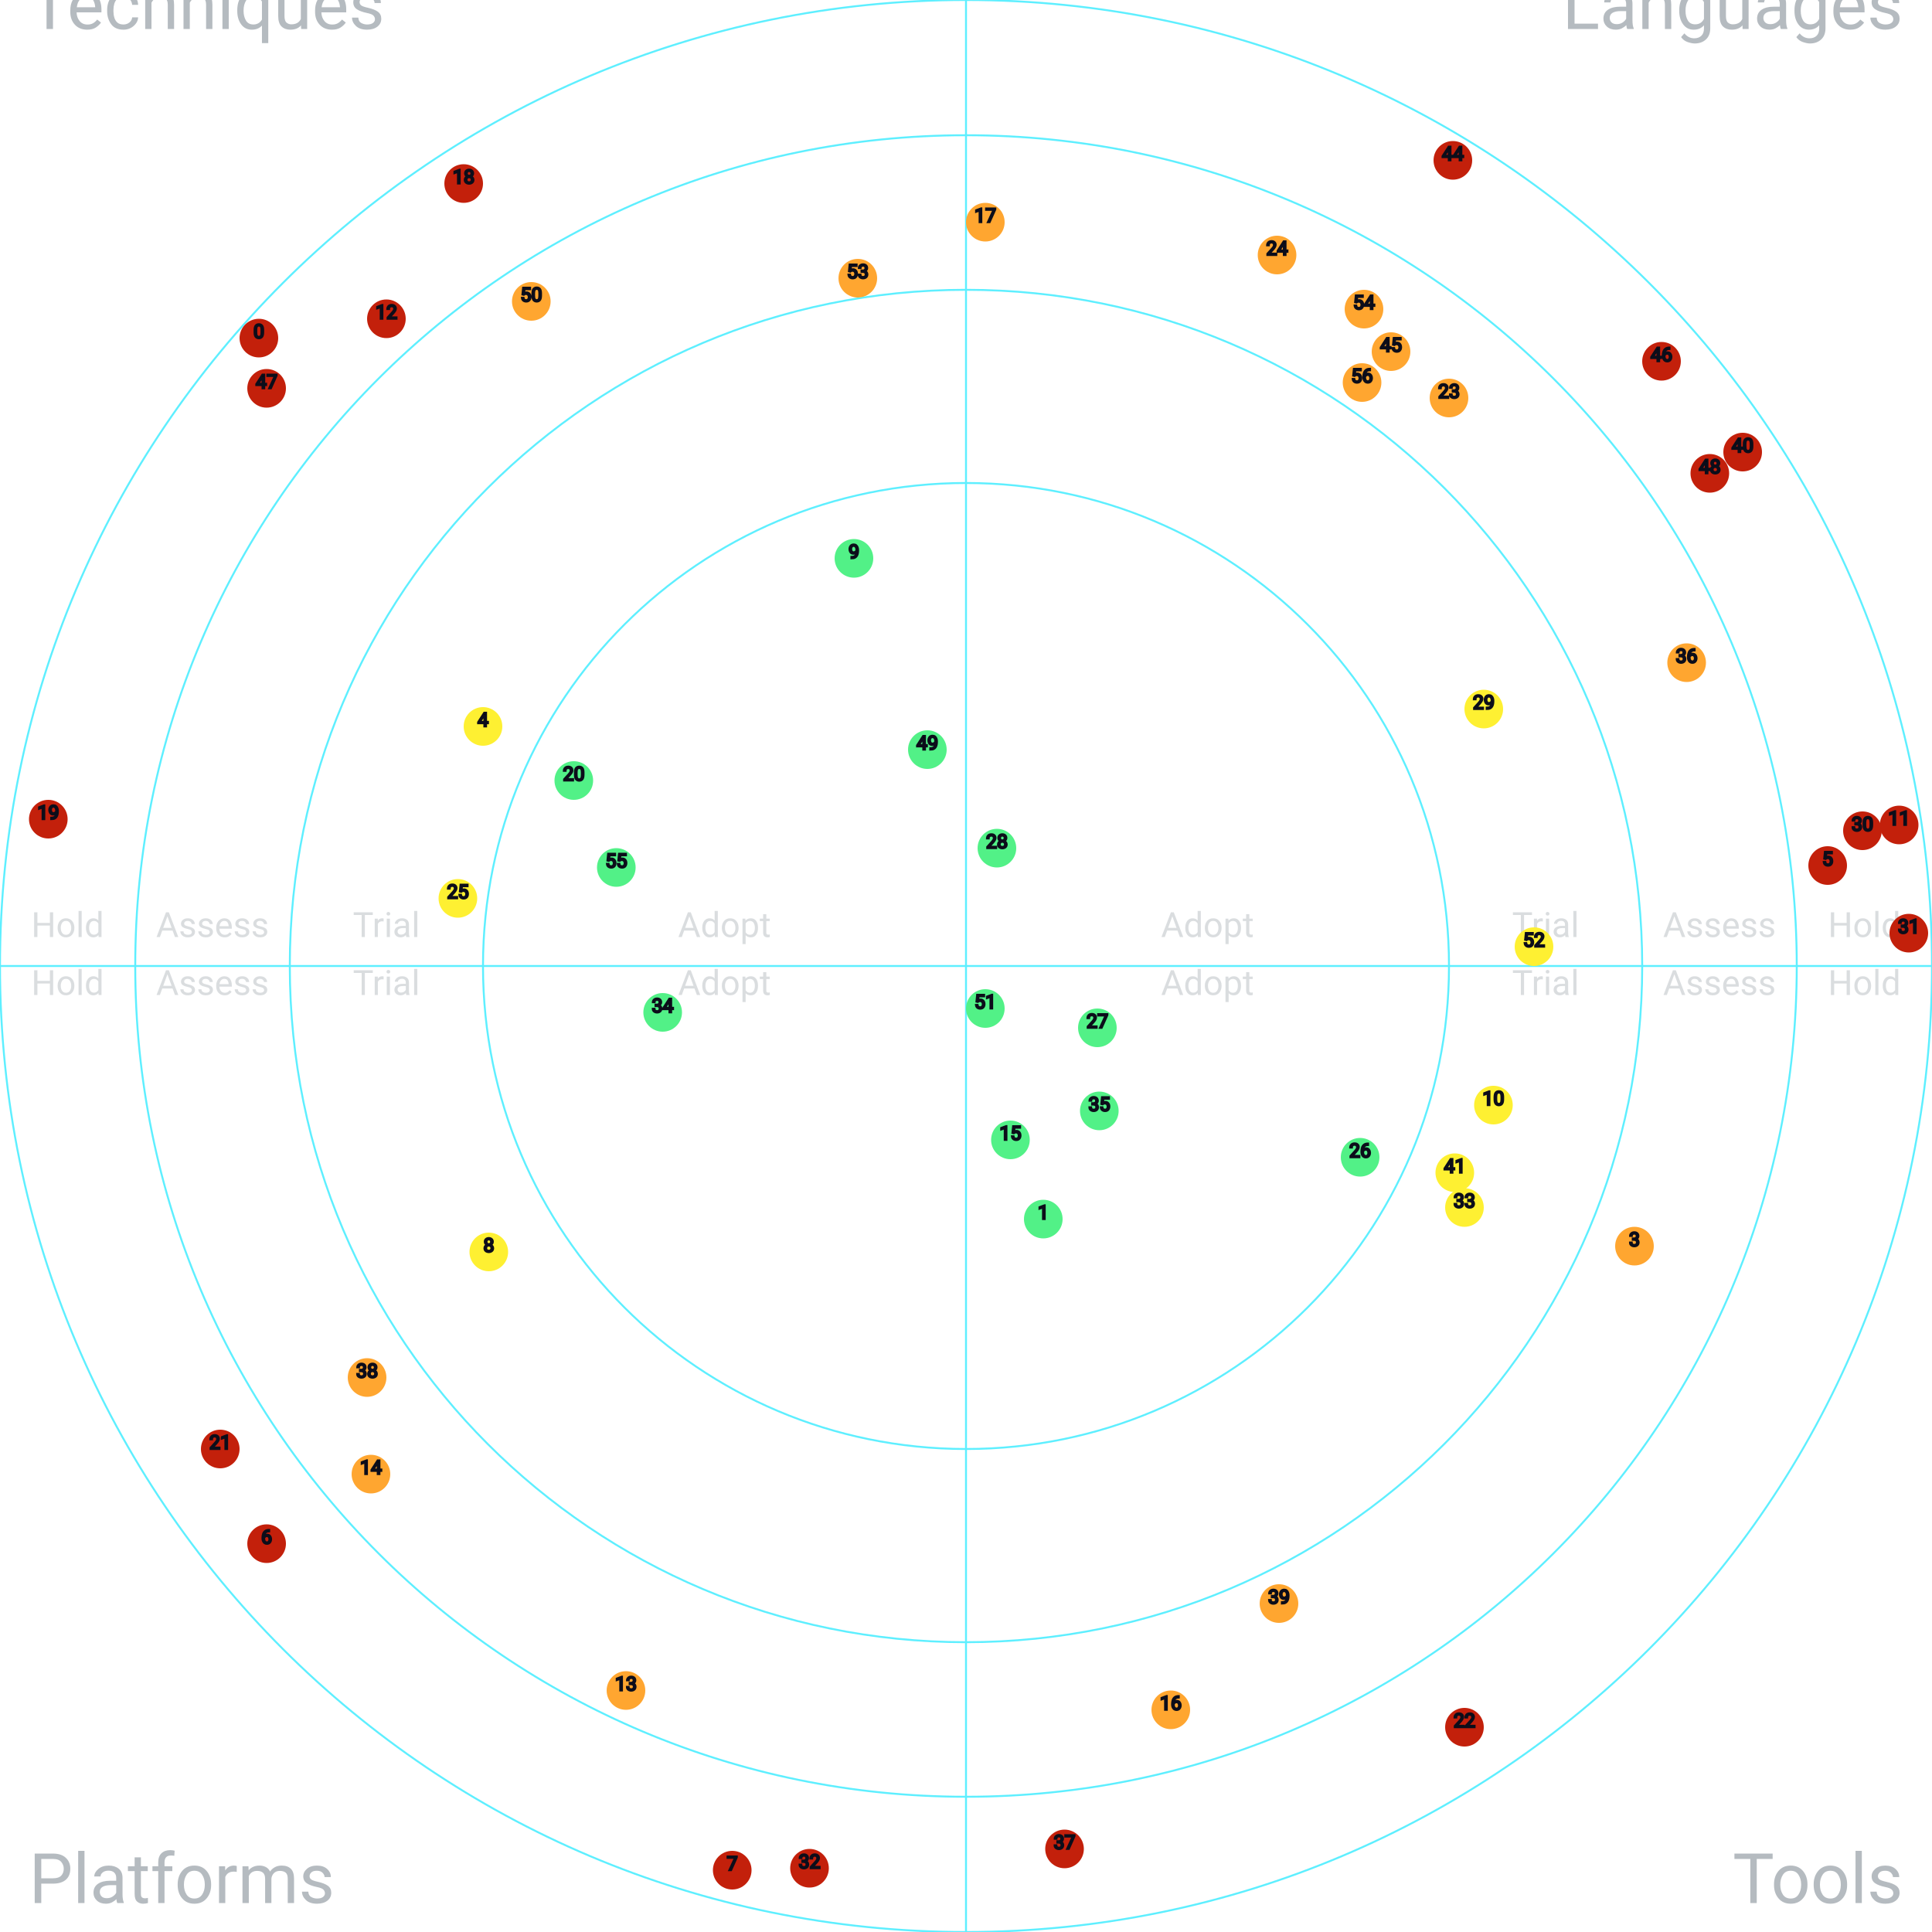
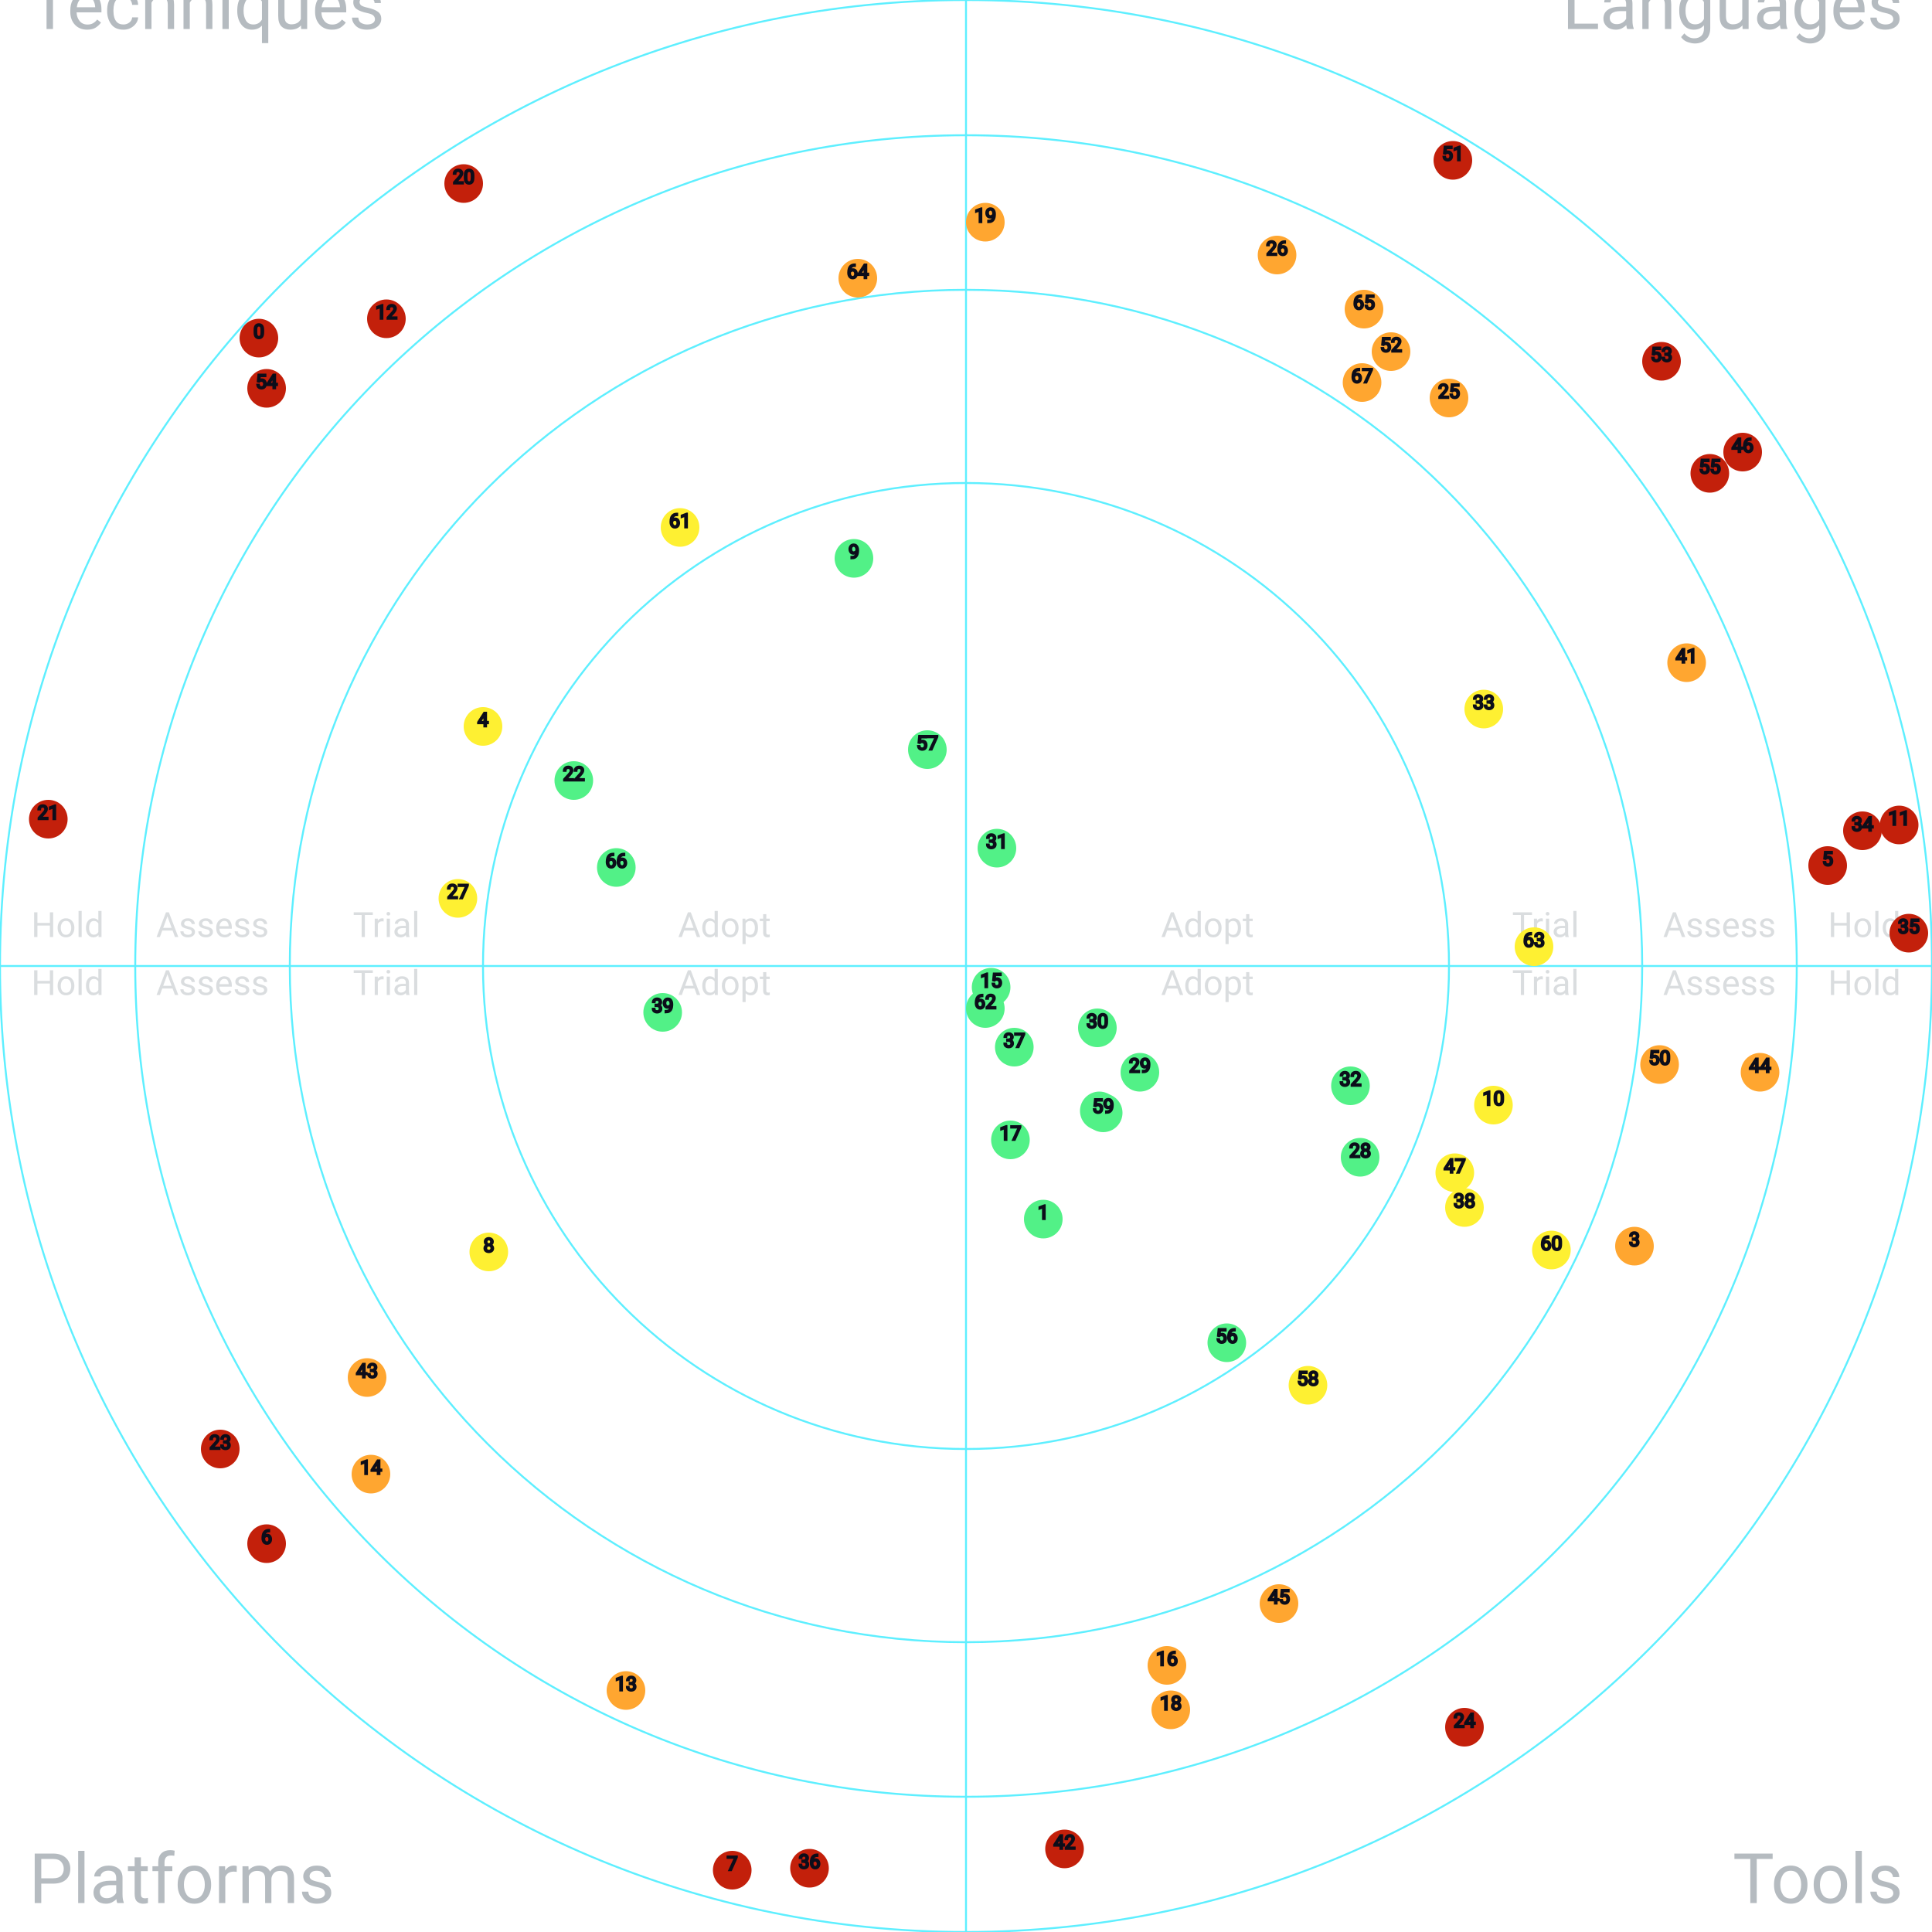
<svg xmlns="http://www.w3.org/2000/svg" viewBox="0 0 1000 1000" width="800" height="800" style="background-color: #2a2b38">
  <style>
    text {
      stroke: #0c0d1a;
      font-weight: normal;
      font-size: 10px;
      font-family: fira code, system-ui, -apple-system, blinkmacsystemfont, pingfang sc, microsoft yahei ui, segoe ui, roboto, oxygen, ubuntu, cantarell, fira sans, droid sans, helvetica neue, helvetica, arial, sans-serif;
    }

    a[href="#"] {
      cursor: not-allowed;
    }

    .primary {
      stroke: #5eefff;
    }

    #blip {
      stroke: transparent;
    }

    .adopt {
      fill: #52f187;
    }

    .trial {
      fill: #fef032;
    }

    .assess {
      fill: #ffa630;
    }

    .hold {
      fill: #c3200b;
    }

    .watermark {
      font-size: 18px;
      fill: #b5bbc0;
      stroke: none;
      opacity: 0.5;
    }

    .title {
      font-size: 36px;
      fill: #b5bbc0;
      stroke: none;
    }
  </style>
  <defs>
    <circle id="blip" r="10" class="blip" />
    <text id="ring0" class="watermark" alignment-baseline="middle" text-anchor="middle">Adopt</text>
    <text id="ring1" class="watermark" alignment-baseline="middle" text-anchor="middle">Trial</text>
    <text id="ring2" class="watermark" alignment-baseline="middle" text-anchor="middle">Assess</text>
    <text id="ring3" class="watermark" alignment-baseline="middle" text-anchor="middle">Hold</text>
  </defs>
  <view id="techniques" viewBox="0 0 500 500" />
  <view id="languages" viewBox="500 0 500 500" />
  <view id="platforms" viewBox="0 500 500 500" />
  <view id="tools" viewBox="500 500 500 500" />
  <g>
    <circle cx="500" cy="500" r="250" fill="transparent" class="primary" />
    <circle cx="500" cy="500" r="350" fill="transparent" class="primary" />
    <circle cx="500" cy="500" r="430" fill="transparent" class="primary" />
    <circle cx="500" cy="500" r="500" fill="transparent" class="primary" />
    <path d="M 0,500 L 1000,500" class="primary" />
    <path d="M 500,0 L 500,1000" class="primary" />
  </g>
  <g>
    <text class="title" x="15" y="15" alignment-baseline="hanging" text-anchor="start">Techniques</text>
    <use href="#ring3" x="35" y="485" />
    <use href="#ring2" x="110" y="485" />
    <use href="#ring1" x="200" y="485" />
    <use href="#ring0" x="375" y="485" />
  </g>
  <g>
    <text class="title" x="985" y="15" alignment-baseline="hanging" text-anchor="end">Languages</text>
    <use href="#ring3" x="965" y="485" />
    <use href="#ring2" x="890" y="485" />
    <use href="#ring1" x="800" y="485" />
    <use href="#ring0" x="625" y="485" />
  </g>
  <g>
    <text class="title" x="15" y="985" alignment-baseline="baseline" text-anchor="start">Platforms</text>
    <use href="#ring3" x="35" y="515" />
    <use href="#ring2" x="110" y="515" />
    <use href="#ring1" x="200" y="515" />
    <use href="#ring0" x="375" y="515" />
  </g>
  <g>
    <text class="title" x="985" y="985" alignment-baseline="baseline" text-anchor="end">Tools</text>
    <use href="#ring3" x="965" y="515" />
    <use href="#ring2" x="890" y="515" />
    <use href="#ring1" x="800" y="515" />
    <use href="#ring0" x="625" y="515" />
  </g>
  <g>
    <g transform="translate(-366 -325)">
      <a href="#" target="_parent">
        <use href="#blip" class="hold" x="500" y="500" />
        <text x="500" y="500" alignment-baseline="middle" text-anchor="middle">
          0
        </text>
      </a>
    </g>
    <g transform="translate(40 131)">
      <a href="#" target="_parent">
        <use href="#blip" class="adopt" x="500" y="500" />
        <text x="500" y="500" alignment-baseline="middle" text-anchor="middle">
          1
        </text>
      </a>
    </g>
    <g transform="translate(346 145)">
      <a href="#" target="_parent">
        <use href="#blip" class="assess" x="500" y="500" />
        <text x="500" y="500" alignment-baseline="middle" text-anchor="middle">
          3
        </text>
      </a>
    </g>
    <g transform="translate(-250 -124)">
      <a href="/radar/architecture-decision-records" target="_parent">
        <use href="#blip" class="trial" x="500" y="500" />
        <text x="500" y="500" alignment-baseline="middle" text-anchor="middle">
          4
        </text>
      </a>
    </g>
    <g transform="translate(446 -52)">
      <a href="#" target="_parent">
        <use href="#blip" class="hold" x="500" y="500" />
        <text x="500" y="500" alignment-baseline="middle" text-anchor="middle">
          5
        </text>
      </a>
    </g>
    <g transform="translate(-362 299)">
      <a href="/radar/azure-devops" target="_parent">
        <use href="#blip" class="hold" x="500" y="500" />
        <text x="500" y="500" alignment-baseline="middle" text-anchor="middle">
          6
        </text>
      </a>
    </g>
    <g transform="translate(-121 468)">
      <a href="/radar/azure-pipelines" target="_parent">
        <use href="#blip" class="hold" x="500" y="500" />
        <text x="500" y="500" alignment-baseline="middle" text-anchor="middle">
          7
        </text>
      </a>
    </g>
    <g transform="translate(-247 148)">
      <a href="#" target="_parent">
        <use href="#blip" class="trial" x="500" y="500" />
        <text x="500" y="500" alignment-baseline="middle" text-anchor="middle">
          8
        </text>
      </a>
    </g>
    <g transform="translate(-58 -211)">
      <a href="#" target="_parent">
        <use href="#blip" class="adopt" x="500" y="500" />
        <text x="500" y="500" alignment-baseline="middle" text-anchor="middle">
          9
        </text>
      </a>
    </g>
    <g transform="translate(273 72)">
      <a href="#" target="_parent">
        <use href="#blip" class="trial" x="500" y="500" />
        <text x="500" y="500" alignment-baseline="middle" text-anchor="middle">
          10
        </text>
      </a>
    </g>
    <g transform="translate(483 -73)">
      <a href="#" target="_parent">
        <use href="#blip" class="hold" x="500" y="500" />
        <text x="500" y="500" alignment-baseline="middle" text-anchor="middle">
          11
        </text>
      </a>
    </g>
    <g transform="translate(-300 -335)">
      <a href="/radar/cloud-solution-architect" target="_parent">
        <use href="#blip" class="hold" x="500" y="500" />
        <text x="500" y="500" alignment-baseline="middle" text-anchor="middle">
          12
        </text>
      </a>
    </g>
    <g transform="translate(-176 375)">
      <a href="#" target="_parent">
        <use href="#blip" class="assess" x="500" y="500" />
        <text x="500" y="500" alignment-baseline="middle" text-anchor="middle">
          13
        </text>
      </a>
    </g>
    <g transform="translate(-308 263)">
      <a href="#" target="_parent">
        <use href="#blip" class="assess" x="500" y="500" />
        <text x="500" y="500" alignment-baseline="middle" text-anchor="middle">
          14
        </text>
      </a>
    </g>
+     <g transform="translate(13 11)">
+       <a href="#" target="_parent">
+         <use href="#blip" class="adopt" x="500" y="500" />
+         <text x="500" y="500" alignment-baseline="middle" text-anchor="middle">
+           15
+         </text>
+       </a>
+     </g>
+     <g transform="translate(104 362)">
+       <a href="#" target="_parent">
+         <use href="#blip" class="assess" x="500" y="500" />
+         <text x="500" y="500" alignment-baseline="middle" text-anchor="middle">
+           16
+         </text>
+       </a>
+     </g>
    <g transform="translate(23 90)">
      <a href="#" target="_parent">
        <use href="#blip" class="adopt" x="500" y="500" />
        <text x="500" y="500" alignment-baseline="middle" text-anchor="middle">
-           15
+           17
        </text>
      </a>
    </g>
    <g transform="translate(106 385)">
      <a href="#" target="_parent">
        <use href="#blip" class="assess" x="500" y="500" />
        <text x="500" y="500" alignment-baseline="middle" text-anchor="middle">
-           16
+           18
        </text>
      </a>
    </g>
    <g transform="translate(10 -385)">
      <a href="#" target="_parent">
        <use href="#blip" class="assess" x="500" y="500" />
        <text x="500" y="500" alignment-baseline="middle" text-anchor="middle">
-           17
+           19
        </text>
      </a>
    </g>
    <g transform="translate(-260 -405)">
      <a href="#" target="_parent">
        <use href="#blip" class="hold" x="500" y="500" />
        <text x="500" y="500" alignment-baseline="middle" text-anchor="middle">
-           18
+           20
        </text>
      </a>
    </g>
    <g transform="translate(-475 -76)">
      <a href="/radar/devops-engineer" target="_parent">
        <use href="#blip" class="hold" x="500" y="500" />
        <text x="500" y="500" alignment-baseline="middle" text-anchor="middle">
-           19
+           21
        </text>
      </a>
    </g>
    <g transform="translate(-203 -96)">
      <a href="/radar/domain-driven-design" target="_parent">
        <use href="#blip" class="adopt" x="500" y="500" />
        <text x="500" y="500" alignment-baseline="middle" text-anchor="middle">
-           20
+           22
        </text>
      </a>
    </g>
    <g transform="translate(-386 250)">
      <a href="#" target="_parent">
        <use href="#blip" class="hold" x="500" y="500" />
        <text x="500" y="500" alignment-baseline="middle" text-anchor="middle">
-           21
+           23
        </text>
      </a>
    </g>
    <g transform="translate(258 394)">
      <a href="#" target="_parent">
        <use href="#blip" class="hold" x="500" y="500" />
        <text x="500" y="500" alignment-baseline="middle" text-anchor="middle">
-           22
+           24
        </text>
      </a>
    </g>
    <g transform="translate(250 -294)">
      <a href="#" target="_parent">
        <use href="#blip" class="assess" x="500" y="500" />
        <text x="500" y="500" alignment-baseline="middle" text-anchor="middle">
-           23
+           25
        </text>
      </a>
    </g>
    <g transform="translate(161 -368)">
      <a href="#" target="_parent">
        <use href="#blip" class="assess" x="500" y="500" />
        <text x="500" y="500" alignment-baseline="middle" text-anchor="middle">
-           24
+           26
        </text>
      </a>
    </g>
    <g transform="translate(-263 -35)">
      <a href="#" target="_parent">
        <use href="#blip" class="trial" x="500" y="500" />
        <text x="500" y="500" alignment-baseline="middle" text-anchor="middle">
-           25
+           27
        </text>
      </a>
    </g>
    <g transform="translate(204 99)">
      <a href="#" target="_parent">
        <use href="#blip" class="adopt" x="500" y="500" />
        <text x="500" y="500" alignment-baseline="middle" text-anchor="middle">
-           26
+           28
+         </text>
+       </a>
+     </g>
+     <g transform="translate(90 55)">
+       <a href="#" target="_parent">
+         <use href="#blip" class="adopt" x="500" y="500" />
+         <text x="500" y="500" alignment-baseline="middle" text-anchor="middle">
+           29
        </text>
      </a>
    </g>
    <g transform="translate(68 32)">
      <a href="#" target="_parent">
        <use href="#blip" class="adopt" x="500" y="500" />
        <text x="500" y="500" alignment-baseline="middle" text-anchor="middle">
-           27
+           30
        </text>
      </a>
    </g>
    <g transform="translate(16 -61)">
      <a href="#" target="_parent">
        <use href="#blip" class="adopt" x="500" y="500" />
        <text x="500" y="500" alignment-baseline="middle" text-anchor="middle">
-           28
+           31
+         </text>
+       </a>
+     </g>
+     <g transform="translate(199 62)">
+       <a href="#" target="_parent">
+         <use href="#blip" class="adopt" x="500" y="500" />
+         <text x="500" y="500" alignment-baseline="middle" text-anchor="middle">
+           32
        </text>
      </a>
    </g>
    <g transform="translate(268 -133)">
      <a href="#" target="_parent">
        <use href="#blip" class="trial" x="500" y="500" />
        <text x="500" y="500" alignment-baseline="middle" text-anchor="middle">
-           29
+           33
        </text>
      </a>
    </g>
    <g transform="translate(464 -70)">
      <a href="#" target="_parent">
        <use href="#blip" class="hold" x="500" y="500" />
        <text x="500" y="500" alignment-baseline="middle" text-anchor="middle">
-           30
+           34
        </text>
      </a>
    </g>
    <g transform="translate(488 -17)">
      <a href="#" target="_parent">
        <use href="#blip" class="hold" x="500" y="500" />
        <text x="500" y="500" alignment-baseline="middle" text-anchor="middle">
-           31
+           35
        </text>
      </a>
    </g>
    <g transform="translate(-81 467)">
      <a href="#" target="_parent">
        <use href="#blip" class="hold" x="500" y="500" />
        <text x="500" y="500" alignment-baseline="middle" text-anchor="middle">
-           32
+           36
+         </text>
+       </a>
+     </g>
+     <g transform="translate(25 42)">
+       <a href="#" target="_parent">
+         <use href="#blip" class="adopt" x="500" y="500" />
+         <text x="500" y="500" alignment-baseline="middle" text-anchor="middle">
+           37
        </text>
      </a>
    </g>
    <g transform="translate(258 125)">
      <a href="#" target="_parent">
        <use href="#blip" class="trial" x="500" y="500" />
        <text x="500" y="500" alignment-baseline="middle" text-anchor="middle">
-           33
+           38
        </text>
      </a>
    </g>
    <g transform="translate(-157 24)">
      <a href="#" target="_parent">
        <use href="#blip" class="adopt" x="500" y="500" />
        <text x="500" y="500" alignment-baseline="middle" text-anchor="middle">
-           34
+           39
        </text>
      </a>
    </g>
    <g transform="translate(69 75)">
      <a href="#" target="_parent">
        <use href="#blip" class="adopt" x="500" y="500" />
        <text x="500" y="500" alignment-baseline="middle" text-anchor="middle">
-           35
+           40
        </text>
      </a>
    </g>
    <g transform="translate(373 -157)">
      <a href="#" target="_parent">
        <use href="#blip" class="assess" x="500" y="500" />
        <text x="500" y="500" alignment-baseline="middle" text-anchor="middle">
-           36
+           41
        </text>
      </a>
    </g>
    <g transform="translate(51 457)">
      <a href="#" target="_parent">
        <use href="#blip" class="hold" x="500" y="500" />
        <text x="500" y="500" alignment-baseline="middle" text-anchor="middle">
-           37
+           42
        </text>
      </a>
    </g>
    <g transform="translate(-310 213)">
      <a href="#" target="_parent">
        <use href="#blip" class="assess" x="500" y="500" />
        <text x="500" y="500" alignment-baseline="middle" text-anchor="middle">
-           38
+           43
+         </text>
+       </a>
+     </g>
+     <g transform="translate(411 55)">
+       <a href="#" target="_parent">
+         <use href="#blip" class="assess" x="500" y="500" />
+         <text x="500" y="500" alignment-baseline="middle" text-anchor="middle">
+           44
        </text>
      </a>
    </g>
    <g transform="translate(162 330)">
      <a href="#" target="_parent">
        <use href="#blip" class="assess" x="500" y="500" />
        <text x="500" y="500" alignment-baseline="middle" text-anchor="middle">
-           39
+           45
        </text>
      </a>
    </g>
    <g transform="translate(402 -266)">
      <a href="#" target="_parent">
        <use href="#blip" class="hold" x="500" y="500" />
        <text x="500" y="500" alignment-baseline="middle" text-anchor="middle">
-           40
+           46
        </text>
      </a>
    </g>
    <g transform="translate(253 107)">
      <a href="#" target="_parent">
        <use href="#blip" class="trial" x="500" y="500" />
        <text x="500" y="500" alignment-baseline="middle" text-anchor="middle">
-           41
+           47
+         </text>
+       </a>
+     </g>
+     <g transform="translate(359 51)">
+       <a href="#" target="_parent">
+         <use href="#blip" class="assess" x="500" y="500" />
+         <text x="500" y="500" alignment-baseline="middle" text-anchor="middle">
+           50
        </text>
      </a>
    </g>
    <g transform="translate(252 -417)">
      <a href="#" target="_parent">
        <use href="#blip" class="hold" x="500" y="500" />
        <text x="500" y="500" alignment-baseline="middle" text-anchor="middle">
-           44
+           51
        </text>
      </a>
    </g>
    <g transform="translate(220 -318)">
      <a href="#" target="_parent">
        <use href="#blip" class="assess" x="500" y="500" />
        <text x="500" y="500" alignment-baseline="middle" text-anchor="middle">
-           45
+           52
        </text>
      </a>
    </g>
    <g transform="translate(360 -313)">
      <a href="/radar/scala" target="_parent">
        <use href="#blip" class="hold" x="500" y="500" />
        <text x="500" y="500" alignment-baseline="middle" text-anchor="middle">
-           46
+           53
        </text>
      </a>
    </g>
    <g transform="translate(-362 -299)">
      <a href="#" target="_parent">
        <use href="#blip" class="hold" x="500" y="500" />
        <text x="500" y="500" alignment-baseline="middle" text-anchor="middle">
-           47
+           54
        </text>
      </a>
    </g>
    <g transform="translate(385 -255)">
      <a href="#" target="_parent">
        <use href="#blip" class="hold" x="500" y="500" />
        <text x="500" y="500" alignment-baseline="middle" text-anchor="middle">
-           48
+           55
+         </text>
+       </a>
+     </g>
+     <g transform="translate(135 195)">
+       <a href="#" target="_parent">
+         <use href="#blip" class="adopt" x="500" y="500" />
+         <text x="500" y="500" alignment-baseline="middle" text-anchor="middle">
+           56
        </text>
      </a>
    </g>
    <g transform="translate(-20 -112)">
      <a href="#" target="_parent">
        <use href="#blip" class="adopt" x="500" y="500" />
        <text x="500" y="500" alignment-baseline="middle" text-anchor="middle">
-           49
-         </text>
-       </a>
-     </g>
-     <g transform="translate(-225 -344)">
-       <a href="#" target="_parent">
-         <use href="#blip" class="assess" x="500" y="500" />
-         <text x="500" y="500" alignment-baseline="middle" text-anchor="middle">
-           50
+           57
+         </text>
+       </a>
+     </g>
+     <g transform="translate(177 217)">
+       <a href="#" target="_parent">
+         <use href="#blip" class="trial" x="500" y="500" />
+         <text x="500" y="500" alignment-baseline="middle" text-anchor="middle">
+           58
+         </text>
+       </a>
+     </g>
+     <g transform="translate(71 76)">
+       <a href="#" target="_parent">
+         <use href="#blip" class="adopt" x="500" y="500" />
+         <text x="500" y="500" alignment-baseline="middle" text-anchor="middle">
+           59
+         </text>
+       </a>
+     </g>
+     <g transform="translate(303 147)">
+       <a href="#" target="_parent">
+         <use href="#blip" class="trial" x="500" y="500" />
+         <text x="500" y="500" alignment-baseline="middle" text-anchor="middle">
+           60
+         </text>
+       </a>
+     </g>
+     <g transform="translate(-148 -227)">
+       <a href="#" target="_parent">
+         <use href="#blip" class="trial" x="500" y="500" />
+         <text x="500" y="500" alignment-baseline="middle" text-anchor="middle">
+           61
        </text>
      </a>
    </g>
    <g transform="translate(10 22)">
      <a href="#" target="_parent">
        <use href="#blip" class="adopt" x="500" y="500" />
        <text x="500" y="500" alignment-baseline="middle" text-anchor="middle">
-           51
+           62
        </text>
      </a>
    </g>
    <g transform="translate(294 -10)">
      <a href="#" target="_parent">
        <use href="#blip" class="trial" x="500" y="500" />
        <text x="500" y="500" alignment-baseline="middle" text-anchor="middle">
-           52
+           63
        </text>
      </a>
    </g>
    <g transform="translate(-56 -356)">
      <a href="#" target="_parent">
        <use href="#blip" class="assess" x="500" y="500" />
        <text x="500" y="500" alignment-baseline="middle" text-anchor="middle">
-           53
+           64
        </text>
      </a>
    </g>
    <g transform="translate(206 -340)">
      <a href="#" target="_parent">
        <use href="#blip" class="assess" x="500" y="500" />
        <text x="500" y="500" alignment-baseline="middle" text-anchor="middle">
-           54
+           65
        </text>
      </a>
    </g>
    <g transform="translate(-181 -51)">
      <a href="#" target="_parent">
        <use href="#blip" class="adopt" x="500" y="500" />
        <text x="500" y="500" alignment-baseline="middle" text-anchor="middle">
-           55
+           66
        </text>
      </a>
    </g>
    <g transform="translate(205 -302)">
      <a href="#" target="_parent">
        <use href="#blip" class="assess" x="500" y="500" />
        <text x="500" y="500" alignment-baseline="middle" text-anchor="middle">
-           56
+           67
        </text>
      </a>
    </g>
  </g>
</svg>
